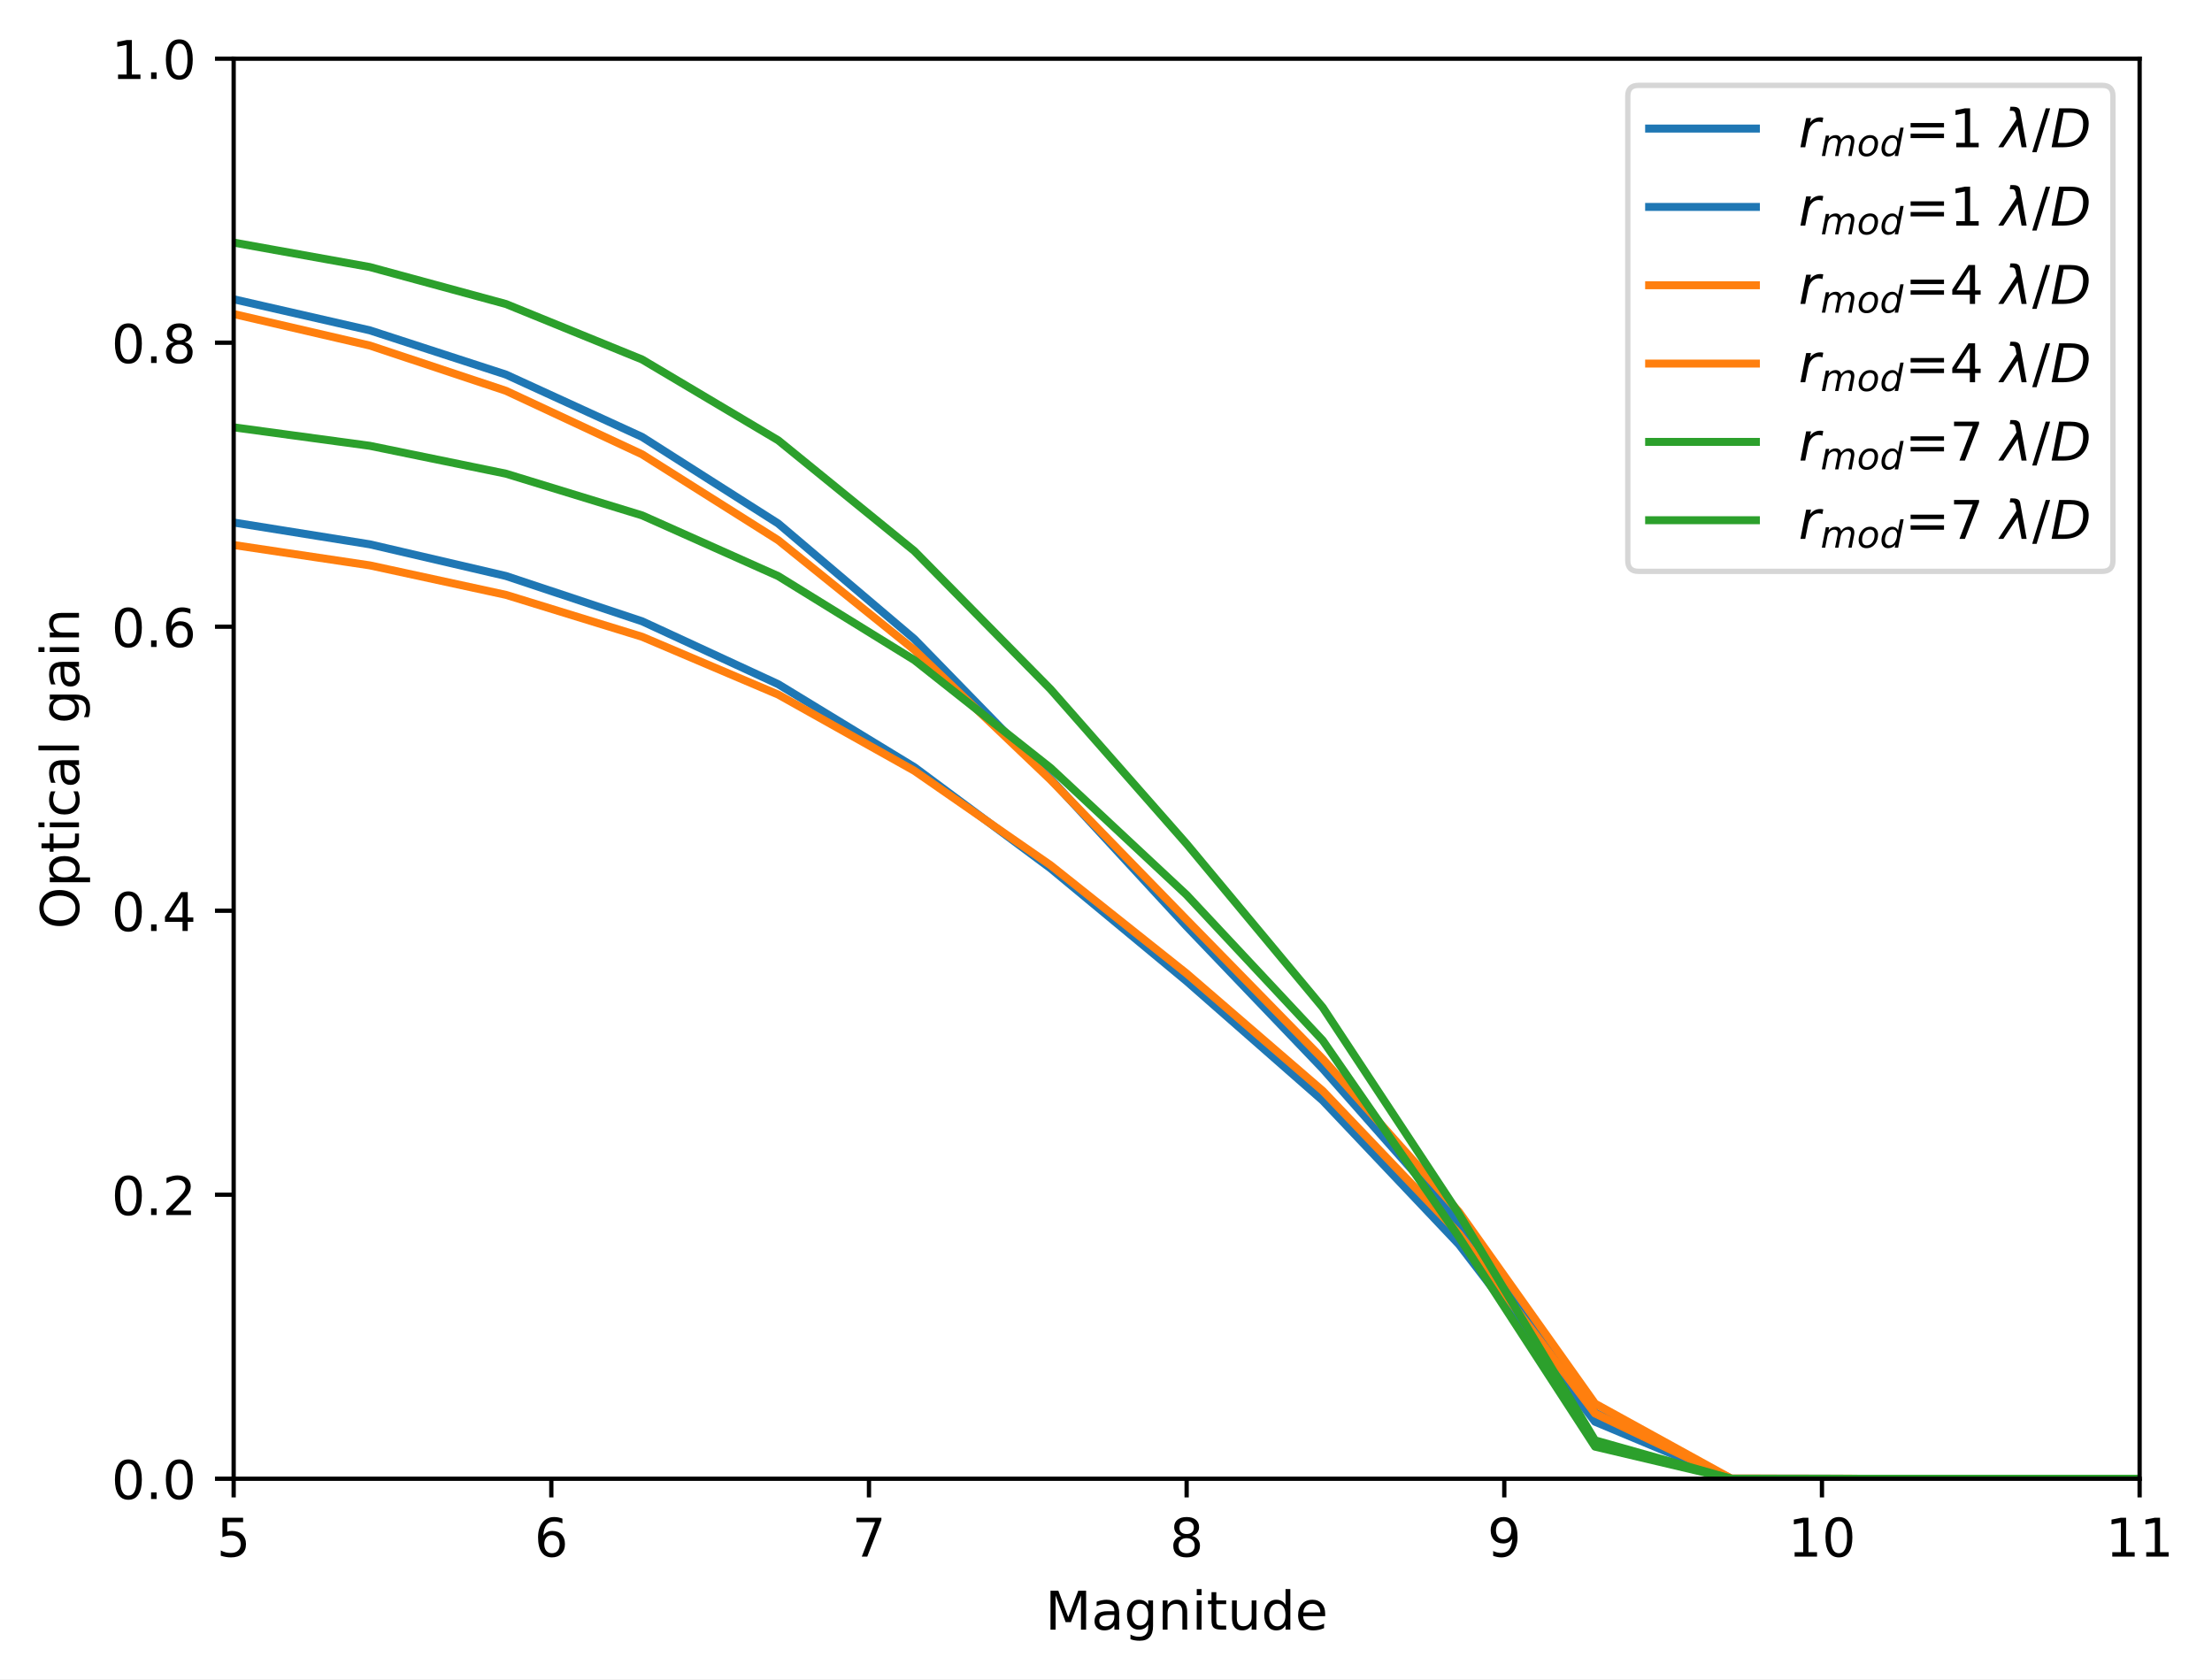
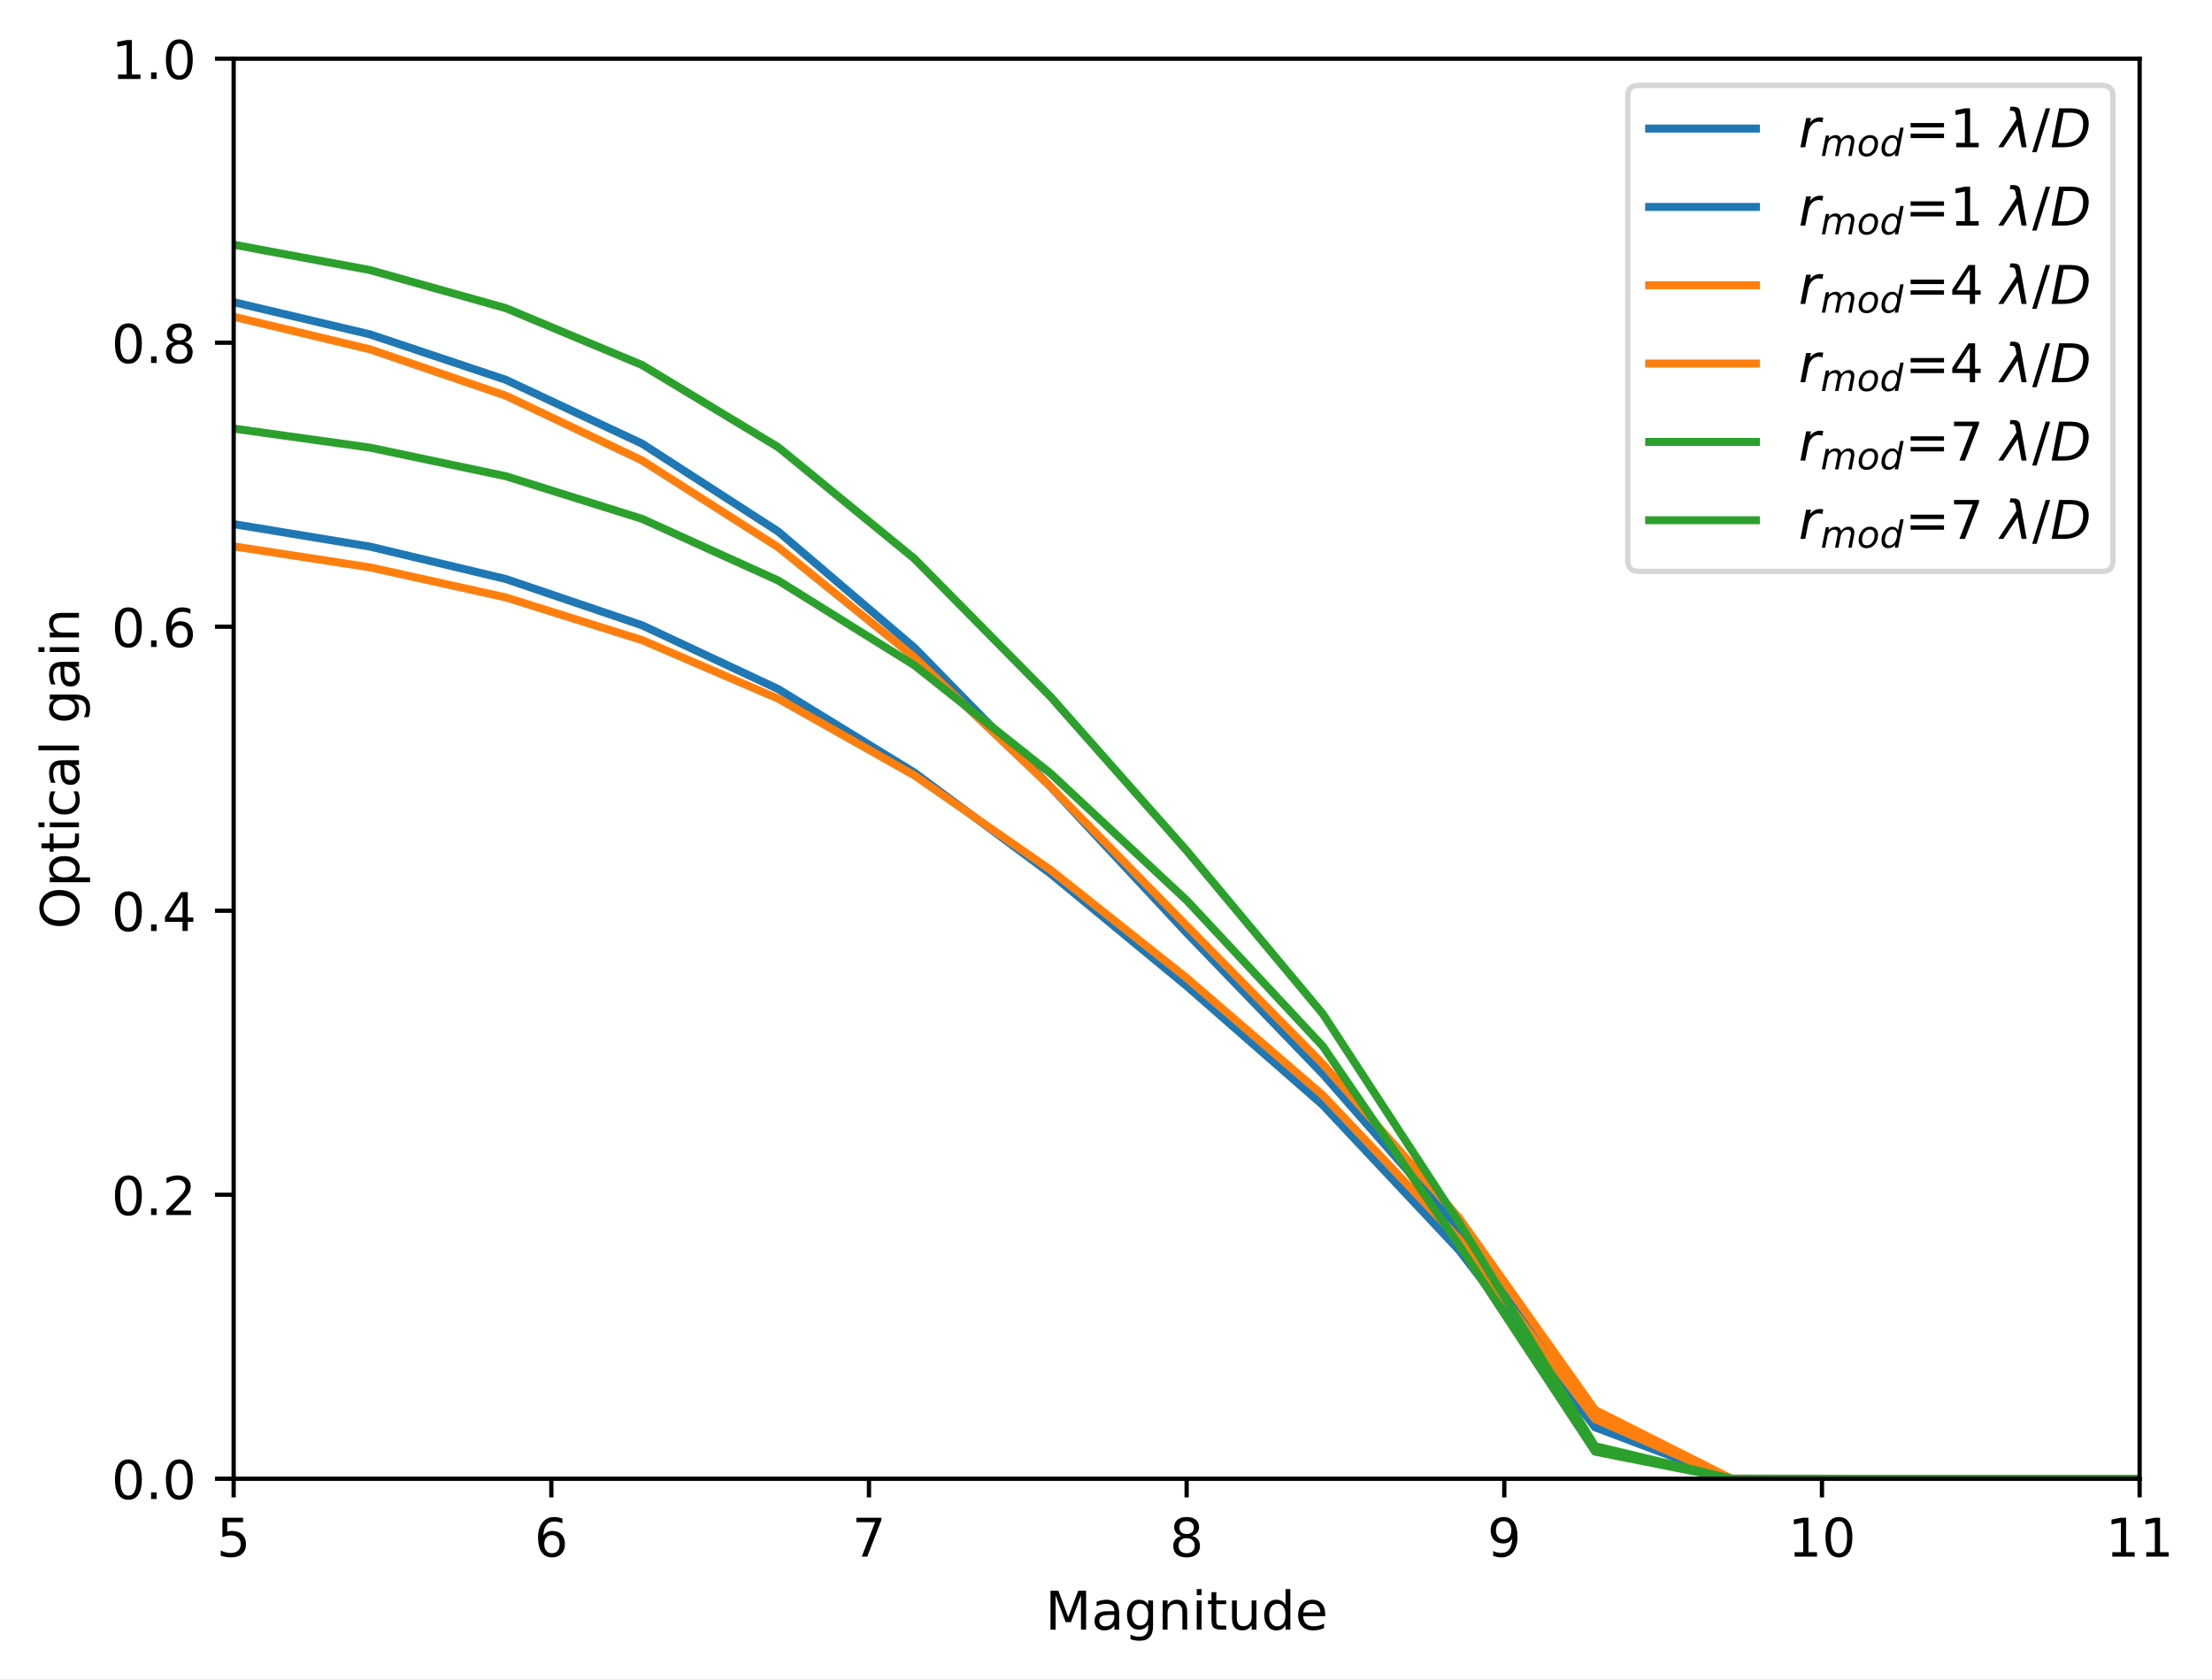
<svg xmlns="http://www.w3.org/2000/svg" xmlns:xlink="http://www.w3.org/1999/xlink" width="414.464pt" height="314.667pt" viewBox="0 0 414.464 314.667" version="1.1">
  <defs>
    <style type="text/css">*{stroke-linejoin: round; stroke-linecap: butt}</style>
  </defs>
  <g id="figure_1">
    <g id="patch_1">
      <path d="M 0 314.667  L 414.464 314.667  L 414.464 0  L 0 0  z " style="fill: #ffffff" />
    </g>
    <g id="axes_1">
      <g id="patch_2">
        <path d="M 43.781 277.111  L 400.901 277.111  L 400.901 10.999  L 43.781 10.999  z " style="fill: #ffffff" />
      </g>
      <g id="matplotlib.axis_1">
        <g id="xtick_1">
          <g id="line2d_1">
            <defs>
-               <path id="m822efabe74" d="M 0 0  L 0 3.5  " style="stroke: #000000; stroke-width: 0.8" />
+               <path id="m43df380050" d="M 0 0  L 0 3.5  " style="stroke: #000000; stroke-width: 0.8" />
            </defs>
            <g>
-               <use xlink:href="#m822efabe74" x="43.781" y="277.111" style="stroke: #000000; stroke-width: 0.8" />
+               <use xlink:href="#m43df380050" x="43.781" y="277.111" style="stroke: #000000; stroke-width: 0.8" />
            </g>
          </g>
          <g id="text_1">
            <g transform="translate(40.6 291.7097) scale(0.1 -0.1)">
              <defs>
                <path id="DejaVuSans-35" d="M 691 4666  L 3169 4666  L 3169 4134  L 1269 4134  L 1269 2991  Q 1406 3038 1543 3061  Q 1681 3084 1819 3084  Q 2600 3084 3056 2656  Q 3513 2228 3513 1497  Q 3513 744 3044 326  Q 2575 -91 1722 -91  Q 1428 -91 1123 -41  Q 819 9 494 109  L 494 744  Q 775 591 1075 516  Q 1375 441 1709 441  Q 2250 441 2565 725  Q 2881 1009 2881 1497  Q 2881 1984 2565 2268  Q 2250 2553 1709 2553  Q 1456 2553 1204 2497  Q 953 2441 691 2322  L 691 4666  z " transform="scale(0.015625)" />
              </defs>
              <use xlink:href="#DejaVuSans-35" />
            </g>
          </g>
        </g>
        <g id="xtick_2">
          <g id="line2d_2">
            <g>
-               <use xlink:href="#m822efabe74" x="103.301" y="277.111" style="stroke: #000000; stroke-width: 0.8" />
+               <use xlink:href="#m43df380050" x="103.301" y="277.111" style="stroke: #000000; stroke-width: 0.8" />
            </g>
          </g>
          <g id="text_2">
            <g transform="translate(100.12 291.7097) scale(0.1 -0.1)">
              <defs>
                <path id="DejaVuSans-36" d="M 2113 2584  Q 1688 2584 1439 2293  Q 1191 2003 1191 1497  Q 1191 994 1439 701  Q 1688 409 2113 409  Q 2538 409 2786 701  Q 3034 994 3034 1497  Q 3034 2003 2786 2293  Q 2538 2584 2113 2584  z M 3366 4563  L 3366 3988  Q 3128 4100 2886 4159  Q 2644 4219 2406 4219  Q 1781 4219 1451 3797  Q 1122 3375 1075 2522  Q 1259 2794 1537 2939  Q 1816 3084 2150 3084  Q 2853 3084 3261 2657  Q 3669 2231 3669 1497  Q 3669 778 3244 343  Q 2819 -91 2113 -91  Q 1303 -91 875 529  Q 447 1150 447 2328  Q 447 3434 972 4092  Q 1497 4750 2381 4750  Q 2619 4750 2861 4703  Q 3103 4656 3366 4563  z " transform="scale(0.015625)" />
              </defs>
              <use xlink:href="#DejaVuSans-36" />
            </g>
          </g>
        </g>
        <g id="xtick_3">
          <g id="line2d_3">
            <g>
-               <use xlink:href="#m822efabe74" x="162.821" y="277.111" style="stroke: #000000; stroke-width: 0.8" />
+               <use xlink:href="#m43df380050" x="162.821" y="277.111" style="stroke: #000000; stroke-width: 0.8" />
            </g>
          </g>
          <g id="text_3">
            <g transform="translate(159.64 291.7097) scale(0.1 -0.1)">
              <defs>
                <path id="DejaVuSans-37" d="M 525 4666  L 3525 4666  L 3525 4397  L 1831 0  L 1172 0  L 2766 4134  L 525 4134  L 525 4666  z " transform="scale(0.015625)" />
              </defs>
              <use xlink:href="#DejaVuSans-37" />
            </g>
          </g>
        </g>
        <g id="xtick_4">
          <g id="line2d_4">
            <g>
-               <use xlink:href="#m822efabe74" x="222.341" y="277.111" style="stroke: #000000; stroke-width: 0.8" />
+               <use xlink:href="#m43df380050" x="222.341" y="277.111" style="stroke: #000000; stroke-width: 0.8" />
            </g>
          </g>
          <g id="text_4">
            <g transform="translate(219.16 291.7097) scale(0.1 -0.1)">
              <defs>
                <path id="DejaVuSans-38" d="M 2034 2216  Q 1584 2216 1326 1975  Q 1069 1734 1069 1313  Q 1069 891 1326 650  Q 1584 409 2034 409  Q 2484 409 2743 651  Q 3003 894 3003 1313  Q 3003 1734 2745 1975  Q 2488 2216 2034 2216  z M 1403 2484  Q 997 2584 770 2862  Q 544 3141 544 3541  Q 544 4100 942 4425  Q 1341 4750 2034 4750  Q 2731 4750 3128 4425  Q 3525 4100 3525 3541  Q 3525 3141 3298 2862  Q 3072 2584 2669 2484  Q 3125 2378 3379 2068  Q 3634 1759 3634 1313  Q 3634 634 3220 271  Q 2806 -91 2034 -91  Q 1263 -91 848 271  Q 434 634 434 1313  Q 434 1759 690 2068  Q 947 2378 1403 2484  z M 1172 3481  Q 1172 3119 1398 2916  Q 1625 2713 2034 2713  Q 2441 2713 2670 2916  Q 2900 3119 2900 3481  Q 2900 3844 2670 4047  Q 2441 4250 2034 4250  Q 1625 4250 1398 4047  Q 1172 3844 1172 3481  z " transform="scale(0.015625)" />
              </defs>
              <use xlink:href="#DejaVuSans-38" />
            </g>
          </g>
        </g>
        <g id="xtick_5">
          <g id="line2d_5">
            <g>
-               <use xlink:href="#m822efabe74" x="281.861" y="277.111" style="stroke: #000000; stroke-width: 0.8" />
+               <use xlink:href="#m43df380050" x="281.861" y="277.111" style="stroke: #000000; stroke-width: 0.8" />
            </g>
          </g>
          <g id="text_5">
            <g transform="translate(278.68 291.7097) scale(0.1 -0.1)">
              <defs>
                <path id="DejaVuSans-39" d="M 703 97  L 703 672  Q 941 559 1184 500  Q 1428 441 1663 441  Q 2288 441 2617 861  Q 2947 1281 2994 2138  Q 2813 1869 2534 1725  Q 2256 1581 1919 1581  Q 1219 1581 811 2004  Q 403 2428 403 3163  Q 403 3881 828 4315  Q 1253 4750 1959 4750  Q 2769 4750 3195 4129  Q 3622 3509 3622 2328  Q 3622 1225 3098 567  Q 2575 -91 1691 -91  Q 1453 -91 1209 -44  Q 966 3 703 97  z M 1959 2075  Q 2384 2075 2632 2365  Q 2881 2656 2881 3163  Q 2881 3666 2632 3958  Q 2384 4250 1959 4250  Q 1534 4250 1286 3958  Q 1038 3666 1038 3163  Q 1038 2656 1286 2365  Q 1534 2075 1959 2075  z " transform="scale(0.015625)" />
              </defs>
              <use xlink:href="#DejaVuSans-39" />
            </g>
          </g>
        </g>
        <g id="xtick_6">
          <g id="line2d_6">
            <g>
-               <use xlink:href="#m822efabe74" x="341.381" y="277.111" style="stroke: #000000; stroke-width: 0.8" />
+               <use xlink:href="#m43df380050" x="341.381" y="277.111" style="stroke: #000000; stroke-width: 0.8" />
            </g>
          </g>
          <g id="text_6">
            <g transform="translate(335.0188 291.7097) scale(0.1 -0.1)">
              <defs>
                <path id="DejaVuSans-31" d="M 794 531  L 1825 531  L 1825 4091  L 703 3866  L 703 4441  L 1819 4666  L 2450 4666  L 2450 531  L 3481 531  L 3481 0  L 794 0  L 794 531  z " transform="scale(0.015625)" />
                <path id="DejaVuSans-30" d="M 2034 4250  Q 1547 4250 1301 3770  Q 1056 3291 1056 2328  Q 1056 1369 1301 889  Q 1547 409 2034 409  Q 2525 409 2770 889  Q 3016 1369 3016 2328  Q 3016 3291 2770 3770  Q 2525 4250 2034 4250  z M 2034 4750  Q 2819 4750 3233 4129  Q 3647 3509 3647 2328  Q 3647 1150 3233 529  Q 2819 -91 2034 -91  Q 1250 -91 836 529  Q 422 1150 422 2328  Q 422 3509 836 4129  Q 1250 4750 2034 4750  z " transform="scale(0.015625)" />
              </defs>
              <use xlink:href="#DejaVuSans-31" />
              <use xlink:href="#DejaVuSans-30" x="63.623" />
            </g>
          </g>
        </g>
        <g id="xtick_7">
          <g id="line2d_7">
            <g>
-               <use xlink:href="#m822efabe74" x="400.901" y="277.111" style="stroke: #000000; stroke-width: 0.8" />
+               <use xlink:href="#m43df380050" x="400.901" y="277.111" style="stroke: #000000; stroke-width: 0.8" />
            </g>
          </g>
          <g id="text_7">
            <g transform="translate(394.5387 291.7097) scale(0.1 -0.1)">
              <use xlink:href="#DejaVuSans-31" />
              <use xlink:href="#DejaVuSans-31" x="63.623" />
            </g>
          </g>
        </g>
        <g id="text_8">
          <g transform="translate(195.8514 305.3878) scale(0.1 -0.1)">
            <defs>
              <path id="DejaVuSans-4d" d="M 628 4666  L 1569 4666  L 2759 1491  L 3956 4666  L 4897 4666  L 4897 0  L 4281 0  L 4281 4097  L 3078 897  L 2444 897  L 1241 4097  L 1241 0  L 628 0  L 628 4666  z " transform="scale(0.015625)" />
              <path id="DejaVuSans-61" d="M 2194 1759  Q 1497 1759 1228 1600  Q 959 1441 959 1056  Q 959 750 1161 570  Q 1363 391 1709 391  Q 2188 391 2477 730  Q 2766 1069 2766 1631  L 2766 1759  L 2194 1759  z M 3341 1997  L 3341 0  L 2766 0  L 2766 531  Q 2569 213 2275 61  Q 1981 -91 1556 -91  Q 1019 -91 701 211  Q 384 513 384 1019  Q 384 1609 779 1909  Q 1175 2209 1959 2209  L 2766 2209  L 2766 2266  Q 2766 2663 2505 2880  Q 2244 3097 1772 3097  Q 1472 3097 1187 3025  Q 903 2953 641 2809  L 641 3341  Q 956 3463 1253 3523  Q 1550 3584 1831 3584  Q 2591 3584 2966 3190  Q 3341 2797 3341 1997  z " transform="scale(0.015625)" />
              <path id="DejaVuSans-67" d="M 2906 1791  Q 2906 2416 2648 2759  Q 2391 3103 1925 3103  Q 1463 3103 1205 2759  Q 947 2416 947 1791  Q 947 1169 1205 825  Q 1463 481 1925 481  Q 2391 481 2648 825  Q 2906 1169 2906 1791  z M 3481 434  Q 3481 -459 3084 -895  Q 2688 -1331 1869 -1331  Q 1566 -1331 1297 -1286  Q 1028 -1241 775 -1147  L 775 -588  Q 1028 -725 1275 -790  Q 1522 -856 1778 -856  Q 2344 -856 2625 -561  Q 2906 -266 2906 331  L 2906 616  Q 2728 306 2450 153  Q 2172 0 1784 0  Q 1141 0 747 490  Q 353 981 353 1791  Q 353 2603 747 3093  Q 1141 3584 1784 3584  Q 2172 3584 2450 3431  Q 2728 3278 2906 2969  L 2906 3500  L 3481 3500  L 3481 434  z " transform="scale(0.015625)" />
              <path id="DejaVuSans-6e" d="M 3513 2113  L 3513 0  L 2938 0  L 2938 2094  Q 2938 2591 2744 2837  Q 2550 3084 2163 3084  Q 1697 3084 1428 2787  Q 1159 2491 1159 1978  L 1159 0  L 581 0  L 581 3500  L 1159 3500  L 1159 2956  Q 1366 3272 1645 3428  Q 1925 3584 2291 3584  Q 2894 3584 3203 3211  Q 3513 2838 3513 2113  z " transform="scale(0.015625)" />
              <path id="DejaVuSans-69" d="M 603 3500  L 1178 3500  L 1178 0  L 603 0  L 603 3500  z M 603 4863  L 1178 4863  L 1178 4134  L 603 4134  L 603 4863  z " transform="scale(0.015625)" />
              <path id="DejaVuSans-74" d="M 1172 4494  L 1172 3500  L 2356 3500  L 2356 3053  L 1172 3053  L 1172 1153  Q 1172 725 1289 603  Q 1406 481 1766 481  L 2356 481  L 2356 0  L 1766 0  Q 1100 0 847 248  Q 594 497 594 1153  L 594 3053  L 172 3053  L 172 3500  L 594 3500  L 594 4494  L 1172 4494  z " transform="scale(0.015625)" />
              <path id="DejaVuSans-75" d="M 544 1381  L 544 3500  L 1119 3500  L 1119 1403  Q 1119 906 1312 657  Q 1506 409 1894 409  Q 2359 409 2629 706  Q 2900 1003 2900 1516  L 2900 3500  L 3475 3500  L 3475 0  L 2900 0  L 2900 538  Q 2691 219 2414 64  Q 2138 -91 1772 -91  Q 1169 -91 856 284  Q 544 659 544 1381  z M 1991 3584  L 1991 3584  z " transform="scale(0.015625)" />
              <path id="DejaVuSans-64" d="M 2906 2969  L 2906 4863  L 3481 4863  L 3481 0  L 2906 0  L 2906 525  Q 2725 213 2448 61  Q 2172 -91 1784 -91  Q 1150 -91 751 415  Q 353 922 353 1747  Q 353 2572 751 3078  Q 1150 3584 1784 3584  Q 2172 3584 2448 3432  Q 2725 3281 2906 2969  z M 947 1747  Q 947 1113 1208 752  Q 1469 391 1925 391  Q 2381 391 2643 752  Q 2906 1113 2906 1747  Q 2906 2381 2643 2742  Q 2381 3103 1925 3103  Q 1469 3103 1208 2742  Q 947 2381 947 1747  z " transform="scale(0.015625)" />
              <path id="DejaVuSans-65" d="M 3597 1894  L 3597 1613  L 953 1613  Q 991 1019 1311 708  Q 1631 397 2203 397  Q 2534 397 2845 478  Q 3156 559 3463 722  L 3463 178  Q 3153 47 2828 -22  Q 2503 -91 2169 -91  Q 1331 -91 842 396  Q 353 884 353 1716  Q 353 2575 817 3079  Q 1281 3584 2069 3584  Q 2775 3584 3186 3129  Q 3597 2675 3597 1894  z M 3022 2063  Q 3016 2534 2758 2815  Q 2500 3097 2075 3097  Q 1594 3097 1305 2825  Q 1016 2553 972 2059  L 3022 2063  z " transform="scale(0.015625)" />
            </defs>
            <use xlink:href="#DejaVuSans-4d" />
            <use xlink:href="#DejaVuSans-61" x="86.279" />
            <use xlink:href="#DejaVuSans-67" x="147.559" />
            <use xlink:href="#DejaVuSans-6e" x="211.035" />
            <use xlink:href="#DejaVuSans-69" x="274.414" />
            <use xlink:href="#DejaVuSans-74" x="302.197" />
            <use xlink:href="#DejaVuSans-75" x="341.406" />
            <use xlink:href="#DejaVuSans-64" x="404.785" />
            <use xlink:href="#DejaVuSans-65" x="468.262" />
          </g>
        </g>
      </g>
      <g id="matplotlib.axis_2">
        <g id="ytick_1">
          <g id="line2d_8">
            <defs>
-               <path id="m0d787f6bb4" d="M 0 0  L -3.5 0  " style="stroke: #000000; stroke-width: 0.8" />
+               <path id="m6678ad371c" d="M 0 0  L -3.5 0  " style="stroke: #000000; stroke-width: 0.8" />
            </defs>
            <g>
-               <use xlink:href="#m0d787f6bb4" x="43.781" y="277.111" style="stroke: #000000; stroke-width: 0.8" />
+               <use xlink:href="#m6678ad371c" x="43.781" y="277.111" style="stroke: #000000; stroke-width: 0.8" />
            </g>
          </g>
          <g id="text_9">
            <g transform="translate(20.87813 280.9104) scale(0.1 -0.1)">
              <defs>
                <path id="DejaVuSans-2e" d="M 684 794  L 1344 794  L 1344 0  L 684 0  L 684 794  z " transform="scale(0.015625)" />
              </defs>
              <use xlink:href="#DejaVuSans-30" />
              <use xlink:href="#DejaVuSans-2e" x="63.623" />
              <use xlink:href="#DejaVuSans-30" x="95.41" />
            </g>
          </g>
        </g>
        <g id="ytick_2">
          <g id="line2d_9">
            <g>
-               <use xlink:href="#m0d787f6bb4" x="43.781" y="223.889" style="stroke: #000000; stroke-width: 0.8" />
+               <use xlink:href="#m6678ad371c" x="43.781" y="223.889" style="stroke: #000000; stroke-width: 0.8" />
            </g>
          </g>
          <g id="text_10">
            <g transform="translate(20.87813 227.688) scale(0.1 -0.1)">
              <defs>
                <path id="DejaVuSans-32" d="M 1228 531  L 3431 531  L 3431 0  L 469 0  L 469 531  Q 828 903 1448 1529  Q 2069 2156 2228 2338  Q 2531 2678 2651 2914  Q 2772 3150 2772 3378  Q 2772 3750 2511 3984  Q 2250 4219 1831 4219  Q 1534 4219 1204 4116  Q 875 4013 500 3803  L 500 4441  Q 881 4594 1212 4672  Q 1544 4750 1819 4750  Q 2544 4750 2975 4387  Q 3406 4025 3406 3419  Q 3406 3131 3298 2873  Q 3191 2616 2906 2266  Q 2828 2175 2409 1742  Q 1991 1309 1228 531  z " transform="scale(0.015625)" />
              </defs>
              <use xlink:href="#DejaVuSans-30" />
              <use xlink:href="#DejaVuSans-2e" x="63.623" />
              <use xlink:href="#DejaVuSans-32" x="95.41" />
            </g>
          </g>
        </g>
        <g id="ytick_3">
          <g id="line2d_10">
            <g>
-               <use xlink:href="#m0d787f6bb4" x="43.781" y="170.666" style="stroke: #000000; stroke-width: 0.8" />
+               <use xlink:href="#m6678ad371c" x="43.781" y="170.666" style="stroke: #000000; stroke-width: 0.8" />
            </g>
          </g>
          <g id="text_11">
            <g transform="translate(20.87813 174.4656) scale(0.1 -0.1)">
              <defs>
                <path id="DejaVuSans-34" d="M 2419 4116  L 825 1625  L 2419 1625  L 2419 4116  z M 2253 4666  L 3047 4666  L 3047 1625  L 3713 1625  L 3713 1100  L 3047 1100  L 3047 0  L 2419 0  L 2419 1100  L 313 1100  L 313 1709  L 2253 4666  z " transform="scale(0.015625)" />
              </defs>
              <use xlink:href="#DejaVuSans-30" />
              <use xlink:href="#DejaVuSans-2e" x="63.623" />
              <use xlink:href="#DejaVuSans-34" x="95.41" />
            </g>
          </g>
        </g>
        <g id="ytick_4">
          <g id="line2d_11">
            <g>
-               <use xlink:href="#m0d787f6bb4" x="43.781" y="117.444" style="stroke: #000000; stroke-width: 0.8" />
+               <use xlink:href="#m6678ad371c" x="43.781" y="117.444" style="stroke: #000000; stroke-width: 0.8" />
            </g>
          </g>
          <g id="text_12">
            <g transform="translate(20.87813 121.2432) scale(0.1 -0.1)">
              <use xlink:href="#DejaVuSans-30" />
              <use xlink:href="#DejaVuSans-2e" x="63.623" />
              <use xlink:href="#DejaVuSans-36" x="95.41" />
            </g>
          </g>
        </g>
        <g id="ytick_5">
          <g id="line2d_12">
            <g>
-               <use xlink:href="#m0d787f6bb4" x="43.781" y="64.222" style="stroke: #000000; stroke-width: 0.8" />
+               <use xlink:href="#m6678ad371c" x="43.781" y="64.222" style="stroke: #000000; stroke-width: 0.8" />
            </g>
          </g>
          <g id="text_13">
            <g transform="translate(20.87813 68.02084) scale(0.1 -0.1)">
              <use xlink:href="#DejaVuSans-30" />
              <use xlink:href="#DejaVuSans-2e" x="63.623" />
              <use xlink:href="#DejaVuSans-38" x="95.41" />
            </g>
          </g>
        </g>
        <g id="ytick_6">
          <g id="line2d_13">
            <g>
-               <use xlink:href="#m0d787f6bb4" x="43.781" y="10.999" style="stroke: #000000; stroke-width: 0.8" />
+               <use xlink:href="#m6678ad371c" x="43.781" y="10.999" style="stroke: #000000; stroke-width: 0.8" />
            </g>
          </g>
          <g id="text_14">
            <g transform="translate(20.87813 14.79844) scale(0.1 -0.1)">
              <use xlink:href="#DejaVuSans-31" />
              <use xlink:href="#DejaVuSans-2e" x="63.623" />
              <use xlink:href="#DejaVuSans-30" x="95.41" />
            </g>
          </g>
        </g>
        <g id="text_15">
          <g transform="translate(14.79844 174.1021) rotate(-90) scale(0.1 -0.1)">
            <defs>
              <path id="DejaVuSans-4f" d="M 2522 4238  Q 1834 4238 1429 3725  Q 1025 3213 1025 2328  Q 1025 1447 1429 934  Q 1834 422 2522 422  Q 3209 422 3611 934  Q 4013 1447 4013 2328  Q 4013 3213 3611 3725  Q 3209 4238 2522 4238  z M 2522 4750  Q 3503 4750 4090 4092  Q 4678 3434 4678 2328  Q 4678 1225 4090 567  Q 3503 -91 2522 -91  Q 1538 -91 948 565  Q 359 1222 359 2328  Q 359 3434 948 4092  Q 1538 4750 2522 4750  z " transform="scale(0.015625)" />
              <path id="DejaVuSans-70" d="M 1159 525  L 1159 -1331  L 581 -1331  L 581 3500  L 1159 3500  L 1159 2969  Q 1341 3281 1617 3432  Q 1894 3584 2278 3584  Q 2916 3584 3314 3078  Q 3713 2572 3713 1747  Q 3713 922 3314 415  Q 2916 -91 2278 -91  Q 1894 -91 1617 61  Q 1341 213 1159 525  z M 3116 1747  Q 3116 2381 2855 2742  Q 2594 3103 2138 3103  Q 1681 3103 1420 2742  Q 1159 2381 1159 1747  Q 1159 1113 1420 752  Q 1681 391 2138 391  Q 2594 391 2855 752  Q 3116 1113 3116 1747  z " transform="scale(0.015625)" />
              <path id="DejaVuSans-63" d="M 3122 3366  L 3122 2828  Q 2878 2963 2633 3030  Q 2388 3097 2138 3097  Q 1578 3097 1268 2742  Q 959 2388 959 1747  Q 959 1106 1268 751  Q 1578 397 2138 397  Q 2388 397 2633 464  Q 2878 531 3122 666  L 3122 134  Q 2881 22 2623 -34  Q 2366 -91 2075 -91  Q 1284 -91 818 406  Q 353 903 353 1747  Q 353 2603 823 3093  Q 1294 3584 2113 3584  Q 2378 3584 2631 3529  Q 2884 3475 3122 3366  z " transform="scale(0.015625)" />
              <path id="DejaVuSans-6c" d="M 603 4863  L 1178 4863  L 1178 0  L 603 0  L 603 4863  z " transform="scale(0.015625)" />
              <path id="DejaVuSans-20" transform="scale(0.015625)" />
            </defs>
            <use xlink:href="#DejaVuSans-4f" />
            <use xlink:href="#DejaVuSans-70" x="78.711" />
            <use xlink:href="#DejaVuSans-74" x="142.188" />
            <use xlink:href="#DejaVuSans-69" x="181.396" />
            <use xlink:href="#DejaVuSans-63" x="209.18" />
            <use xlink:href="#DejaVuSans-61" x="264.16" />
            <use xlink:href="#DejaVuSans-6c" x="325.439" />
            <use xlink:href="#DejaVuSans-20" x="353.223" />
            <use xlink:href="#DejaVuSans-67" x="385.01" />
            <use xlink:href="#DejaVuSans-61" x="448.486" />
            <use xlink:href="#DejaVuSans-69" x="509.766" />
            <use xlink:href="#DejaVuSans-6e" x="537.549" />
          </g>
        </g>
      </g>
      <g id="line2d_14">
-         <path d="M 43.781 56.08  L 69.29 61.903  L 94.798 70.193  L 120.307 81.879  L 145.816 98.109  L 171.324 119.756  L 196.833 145.941  L 222.341 173.606  L 247.85 200.278  L 273.358 229.174  L 298.867 264.737  L 324.376 277.098  L 349.884 277.111  L 375.393 277.111  L 400.901 277.111  " clip-path="url(#pd282d1461a)" style="fill: none; stroke: #1f77b4; stroke-width: 1.5; stroke-linecap: square" />
+         <path d="M 43.781 56.626  L 69.29 62.648  L 94.798 71.182  L 120.307 83.137  L 145.816 99.612  L 171.324 121.37  L 196.833 147.43  L 222.341 174.815  L 247.85 201.255  L 273.358 230.312  L 298.867 265.89  L 324.376 277.105  L 349.884 277.111  L 375.393 277.111  L 400.901 277.111  " clip-path="url(#pb44fd6bb9a)" style="fill: none; stroke: #1f77b4; stroke-width: 1.5; stroke-linecap: square" />
      </g>
      <g id="line2d_15">
-         <path d="M 43.781 97.918  L 69.29 102.004  L 94.798 107.938  L 120.307 116.426  L 145.816 128.217  L 171.324 143.764  L 196.833 162.714  L 222.341 183.871  L 247.85 206.243  L 273.358 233.189  L 298.867 266.433  L 324.376 277.103  L 349.884 277.111  L 375.393 277.111  L 400.901 277.111  " clip-path="url(#pd282d1461a)" style="fill: none; stroke: #1f77b4; stroke-width: 1.5; stroke-linecap: square" />
+         <path d="M 43.781 98.22  L 69.29 102.427  L 94.798 108.515  L 120.307 117.177  L 145.816 129.131  L 171.324 144.771  L 196.833 163.707  L 222.341 184.769  L 247.85 207.073  L 273.358 234.251  L 298.867 267.469  L 324.376 277.108  L 349.884 277.111  L 375.393 277.111  L 400.901 277.111  " clip-path="url(#pb44fd6bb9a)" style="fill: none; stroke: #1f77b4; stroke-width: 1.5; stroke-linecap: square" />
      </g>
      <g id="line2d_16">
-         <path d="M 43.781 58.847  L 69.29 64.754  L 94.798 73.235  L 120.307 85.14  L 145.816 101.232  L 171.324 121.79  L 196.833 146.124  L 222.341 172.36  L 247.85 198.451  L 273.358 227.094  L 298.867 263.036  L 324.376 277.08  L 349.884 277.111  L 375.393 277.111  L 400.901 277.111  " clip-path="url(#pd282d1461a)" style="fill: none; stroke: #ff7f0e; stroke-width: 1.5; stroke-linecap: square" />
+         <path d="M 43.781 59.36  L 69.29 65.457  L 94.798 74.162  L 120.307 86.294  L 145.816 102.563  L 171.324 123.184  L 196.833 147.436  L 222.341 173.481  L 247.85 199.394  L 273.358 228.199  L 298.867 264.219  L 324.376 277.096  L 349.884 277.111  L 375.393 277.111  L 400.901 277.111  " clip-path="url(#pb44fd6bb9a)" style="fill: none; stroke: #ff7f0e; stroke-width: 1.5; stroke-linecap: square" />
      </g>
      <g id="line2d_17">
-         <path d="M 43.781 102.135  L 69.29 105.95  L 94.798 111.475  L 120.307 119.329  L 145.816 130.164  L 171.324 144.447  L 196.833 162.133  L 222.341 182.432  L 247.85 204.435  L 273.358 231.159  L 298.867 264.876  L 324.376 277.091  L 349.884 277.111  L 375.393 277.111  L 400.901 277.111  " clip-path="url(#pd282d1461a)" style="fill: none; stroke: #ff7f0e; stroke-width: 1.5; stroke-linecap: square" />
+         <path d="M 43.781 102.394  L 69.29 106.312  L 94.798 111.965  L 120.307 119.963  L 145.816 130.935  L 171.324 145.311  L 196.833 163.019  L 222.341 183.27  L 247.85 205.234  L 273.358 232.19  L 298.867 265.947  L 324.376 277.102  L 349.884 277.111  L 375.393 277.111  L 400.901 277.111  " clip-path="url(#pb44fd6bb9a)" style="fill: none; stroke: #ff7f0e; stroke-width: 1.5; stroke-linecap: square" />
      </g>
      <g id="line2d_18">
-         <path d="M 43.781 45.459  L 69.29 50.042  L 94.798 56.971  L 120.307 67.366  L 145.816 82.515  L 171.324 103.261  L 196.833 129.143  L 222.341 158.149  L 247.85 188.8  L 273.358 227.473  L 298.867 269.916  L 324.376 277.111  L 349.884 277.111  L 375.393 277.111  L 400.901 277.111  " clip-path="url(#pd282d1461a)" style="fill: none; stroke: #2ca02c; stroke-width: 1.5; stroke-linecap: square" />
+         <path d="M 43.781 45.852  L 69.29 50.603  L 94.798 57.752  L 120.307 68.409  L 145.816 83.803  L 171.324 104.691  L 196.833 130.552  L 222.341 159.405  L 247.85 189.991  L 273.358 229.085  L 298.867 270.998  L 324.376 277.111  L 349.884 277.111  L 375.393 277.111  L 400.901 277.111  " clip-path="url(#pb44fd6bb9a)" style="fill: none; stroke: #2ca02c; stroke-width: 1.5; stroke-linecap: square" />
      </g>
      <g id="line2d_19">
-         <path d="M 43.781 80.081  L 69.29 83.542  L 94.798 88.767  L 120.307 96.582  L 145.816 107.963  L 171.324 123.702  L 196.833 143.896  L 222.341 167.709  L 247.85 194.985  L 273.358 231.807  L 298.867 271.096  L 324.376 277.111  L 349.884 277.111  L 375.393 277.111  L 400.901 277.111  " clip-path="url(#pd282d1461a)" style="fill: none; stroke: #2ca02c; stroke-width: 1.5; stroke-linecap: square" />
+         <path d="M 43.781 80.315  L 69.29 83.88  L 94.798 89.245  L 120.307 97.232  L 145.816 108.792  L 171.324 124.671  L 196.833 144.921  L 222.341 168.711  L 247.85 196.053  L 273.358 233.322  L 298.867 272.039  L 324.376 277.111  L 349.884 277.111  L 375.393 277.111  L 400.901 277.111  " clip-path="url(#pb44fd6bb9a)" style="fill: none; stroke: #2ca02c; stroke-width: 1.5; stroke-linecap: square" />
      </g>
      <g id="patch_3">
        <path d="M 43.781 277.111  L 43.781 10.999  " style="fill: none; stroke: #000000; stroke-width: 0.8; stroke-linejoin: miter; stroke-linecap: square" />
      </g>
      <g id="patch_4">
        <path d="M 400.901 277.111  L 400.901 10.999  " style="fill: none; stroke: #000000; stroke-width: 0.8; stroke-linejoin: miter; stroke-linecap: square" />
      </g>
      <g id="patch_5">
        <path d="M 43.781 277.111  L 400.901 277.111  " style="fill: none; stroke: #000000; stroke-width: 0.8; stroke-linejoin: miter; stroke-linecap: square" />
      </g>
      <g id="patch_6">
        <path d="M 43.781 10.999  L 400.901 10.999  " style="fill: none; stroke: #000000; stroke-width: 0.8; stroke-linejoin: miter; stroke-linecap: square" />
      </g>
      <g id="legend_1">
        <g id="patch_7">
          <path d="M 307.001 107.068  L 393.901 107.068  Q 395.901 107.068 395.901 105.068  L 395.901 17.999  Q 395.901 15.999 393.901 15.999  L 307.001 15.999  Q 305.001 15.999 305.001 17.999  L 305.001 105.068  Q 305.001 107.068 307.001 107.068  z " style="fill: #ffffff; opacity: 0.8; stroke: #cccccc; stroke-linejoin: miter" />
        </g>
        <g id="line2d_20">
          <path d="M 309.001 24.098  L 319.001 24.098  L 329.001 24.098  " style="fill: none; stroke: #1f77b4; stroke-width: 1.5; stroke-linecap: square" />
        </g>
        <g id="text_16">
          <g transform="translate(337.0013 27.59766) scale(0.1 -0.1)">
            <defs>
              <path id="DejaVuSans-Oblique-72" d="M 2853 2969  Q 2766 3016 2653 3041  Q 2541 3066 2413 3066  Q 1953 3066 1609 2717  Q 1266 2369 1153 1784  L 800 0  L 225 0  L 909 3500  L 1484 3500  L 1375 2956  Q 1603 3259 1920 3421  Q 2238 3584 2597 3584  Q 2691 3584 2781 3573  Q 2872 3563 2963 3538  L 2853 2969  z " transform="scale(0.015625)" />
              <path id="DejaVuSans-Oblique-6d" d="M 5747 2113  L 5338 0  L 4763 0  L 5166 2094  Q 5191 2228 5203 2325  Q 5216 2422 5216 2491  Q 5216 2772 5059 2928  Q 4903 3084 4622 3084  Q 4203 3084 3875 2770  Q 3547 2456 3450 1953  L 3066 0  L 2491 0  L 2900 2094  Q 2925 2209 2937 2307  Q 2950 2406 2950 2484  Q 2950 2769 2794 2926  Q 2638 3084 2363 3084  Q 1938 3084 1609 2770  Q 1281 2456 1184 1953  L 800 0  L 225 0  L 909 3500  L 1484 3500  L 1375 2956  Q 1609 3263 1923 3423  Q 2238 3584 2597 3584  Q 2978 3584 3223 3384  Q 3469 3184 3519 2828  Q 3781 3197 4126 3390  Q 4472 3584 4856 3584  Q 5306 3584 5551 3325  Q 5797 3066 5797 2591  Q 5797 2488 5784 2364  Q 5772 2241 5747 2113  z " transform="scale(0.015625)" />
              <path id="DejaVuSans-Oblique-6f" d="M 1625 -91  Q 1009 -91 651 289  Q 294 669 294 1325  Q 294 1706 417 2101  Q 541 2497 738 2766  Q 1047 3184 1428 3384  Q 1809 3584 2291 3584  Q 2888 3584 3255 3212  Q 3622 2841 3622 2241  Q 3622 1825 3500 1412  Q 3378 1000 3181 728  Q 2875 309 2494 109  Q 2113 -91 1625 -91  z M 891 1344  Q 891 869 1089 633  Q 1288 397 1691 397  Q 2269 397 2648 901  Q 3028 1406 3028 2181  Q 3028 2634 2825 2865  Q 2622 3097 2228 3097  Q 1903 3097 1650 2945  Q 1397 2794 1197 2484  Q 1050 2253 970 1956  Q 891 1659 891 1344  z " transform="scale(0.015625)" />
              <path id="DejaVuSans-Oblique-64" d="M 2675 525  Q 2444 222 2128 65  Q 1813 -91 1428 -91  Q 903 -91 598 267  Q 294 625 294 1247  Q 294 1766 478 2236  Q 663 2706 1013 3078  Q 1244 3325 1534 3454  Q 1825 3584 2144 3584  Q 2481 3584 2739 3421  Q 2997 3259 3138 2956  L 3513 4863  L 4091 4863  L 3144 0  L 2566 0  L 2675 525  z M 891 1350  Q 891 897 1095 644  Q 1300 391 1663 391  Q 1931 391 2161 520  Q 2391 650 2566 903  Q 2750 1166 2856 1509  Q 2963 1853 2963 2188  Q 2963 2622 2758 2865  Q 2553 3109 2194 3109  Q 1922 3109 1687 2981  Q 1453 2853 1288 2613  Q 1106 2353 998 2009  Q 891 1666 891 1350  z " transform="scale(0.015625)" />
              <path id="DejaVuSans-3d" d="M 678 2906  L 4684 2906  L 4684 2381  L 678 2381  L 678 2906  z M 678 1631  L 4684 1631  L 4684 1100  L 678 1100  L 678 1631  z " transform="scale(0.015625)" />
              <path id="DejaVuSans-Oblique-3bb" d="M 2350 4316  L 3125 0  L 2516 0  L 2038 2588  L 328 0  L -281 0  L 1903 3356  L 1794 3975  Q 1725 4369 1391 4369  L 1091 4369  L 1184 4863  L 1550 4856  Q 2253 4847 2350 4316  z " transform="scale(0.015625)" />
              <path id="DejaVuSans-2f" d="M 1625 4666  L 2156 4666  L 531 -594  L 0 -594  L 1625 4666  z " transform="scale(0.015625)" />
              <path id="DejaVuSans-Oblique-44" d="M 1081 4666  L 2438 4666  Q 3519 4666 4070 4208  Q 4622 3750 4622 2847  Q 4622 2250 4412 1698  Q 4203 1147 3834 769  Q 3463 381 2891 190  Q 2319 0 1538 0  L 172 0  L 1081 4666  z M 1613 4147  L 909 519  L 1734 519  Q 2794 519 3375 1128  Q 3956 1738 3956 2847  Q 3956 3519 3581 3833  Q 3206 4147 2406 4147  L 1613 4147  z " transform="scale(0.015625)" />
            </defs>
            <use xlink:href="#DejaVuSans-Oblique-72" transform="translate(0 0.015625)" />
            <use xlink:href="#DejaVuSans-Oblique-6d" transform="translate(41.11328 -16.39062) scale(0.7)" />
            <use xlink:href="#DejaVuSans-Oblique-6f" transform="translate(109.3018 -16.39062) scale(0.7)" />
            <use xlink:href="#DejaVuSans-Oblique-64" transform="translate(152.1289 -16.39062) scale(0.7)" />
            <use xlink:href="#DejaVuSans-3d" transform="translate(199.2969 0.015625)" />
            <use xlink:href="#DejaVuSans-31" transform="translate(283.0859 0.015625)" />
            <use xlink:href="#DejaVuSans-20" transform="translate(346.709 0.015625)" />
            <use xlink:href="#DejaVuSans-Oblique-3bb" transform="translate(378.4961 0.015625)" />
            <use xlink:href="#DejaVuSans-2f" transform="translate(437.6758 0.015625)" />
            <use xlink:href="#DejaVuSans-Oblique-44" transform="translate(471.3672 0.015625)" />
          </g>
        </g>
        <g id="line2d_21">
          <path d="M 309.001 38.776  L 319.001 38.776  L 329.001 38.776  " style="fill: none; stroke: #1f77b4; stroke-width: 1.5; stroke-linecap: square" />
        </g>
        <g id="text_17">
          <g transform="translate(337.0013 42.27578) scale(0.1 -0.1)">
            <use xlink:href="#DejaVuSans-Oblique-72" transform="translate(0 0.015625)" />
            <use xlink:href="#DejaVuSans-Oblique-6d" transform="translate(41.11328 -16.39062) scale(0.7)" />
            <use xlink:href="#DejaVuSans-Oblique-6f" transform="translate(109.3018 -16.39062) scale(0.7)" />
            <use xlink:href="#DejaVuSans-Oblique-64" transform="translate(152.1289 -16.39062) scale(0.7)" />
            <use xlink:href="#DejaVuSans-3d" transform="translate(199.2969 0.015625)" />
            <use xlink:href="#DejaVuSans-31" transform="translate(283.0859 0.015625)" />
            <use xlink:href="#DejaVuSans-20" transform="translate(346.709 0.015625)" />
            <use xlink:href="#DejaVuSans-Oblique-3bb" transform="translate(378.4961 0.015625)" />
            <use xlink:href="#DejaVuSans-2f" transform="translate(437.6758 0.015625)" />
            <use xlink:href="#DejaVuSans-Oblique-44" transform="translate(471.3672 0.015625)" />
          </g>
        </g>
        <g id="line2d_22">
          <path d="M 309.001 53.454  L 319.001 53.454  L 329.001 53.454  " style="fill: none; stroke: #ff7f0e; stroke-width: 1.5; stroke-linecap: square" />
        </g>
        <g id="text_18">
          <g transform="translate(337.0013 56.95391) scale(0.1 -0.1)">
            <use xlink:href="#DejaVuSans-Oblique-72" transform="translate(0 0.015625)" />
            <use xlink:href="#DejaVuSans-Oblique-6d" transform="translate(41.11328 -16.39062) scale(0.7)" />
            <use xlink:href="#DejaVuSans-Oblique-6f" transform="translate(109.3018 -16.39062) scale(0.7)" />
            <use xlink:href="#DejaVuSans-Oblique-64" transform="translate(152.1289 -16.39062) scale(0.7)" />
            <use xlink:href="#DejaVuSans-3d" transform="translate(199.2969 0.015625)" />
            <use xlink:href="#DejaVuSans-34" transform="translate(283.0859 0.015625)" />
            <use xlink:href="#DejaVuSans-20" transform="translate(346.709 0.015625)" />
            <use xlink:href="#DejaVuSans-Oblique-3bb" transform="translate(378.4961 0.015625)" />
            <use xlink:href="#DejaVuSans-2f" transform="translate(437.6758 0.015625)" />
            <use xlink:href="#DejaVuSans-Oblique-44" transform="translate(471.3672 0.015625)" />
          </g>
        </g>
        <g id="line2d_23">
          <path d="M 309.001 68.132  L 319.001 68.132  L 329.001 68.132  " style="fill: none; stroke: #ff7f0e; stroke-width: 1.5; stroke-linecap: square" />
        </g>
        <g id="text_19">
          <g transform="translate(337.0013 71.63203) scale(0.1 -0.1)">
            <use xlink:href="#DejaVuSans-Oblique-72" transform="translate(0 0.015625)" />
            <use xlink:href="#DejaVuSans-Oblique-6d" transform="translate(41.11328 -16.39062) scale(0.7)" />
            <use xlink:href="#DejaVuSans-Oblique-6f" transform="translate(109.3018 -16.39062) scale(0.7)" />
            <use xlink:href="#DejaVuSans-Oblique-64" transform="translate(152.1289 -16.39062) scale(0.7)" />
            <use xlink:href="#DejaVuSans-3d" transform="translate(199.2969 0.015625)" />
            <use xlink:href="#DejaVuSans-34" transform="translate(283.0859 0.015625)" />
            <use xlink:href="#DejaVuSans-20" transform="translate(346.709 0.015625)" />
            <use xlink:href="#DejaVuSans-Oblique-3bb" transform="translate(378.4961 0.015625)" />
            <use xlink:href="#DejaVuSans-2f" transform="translate(437.6758 0.015625)" />
            <use xlink:href="#DejaVuSans-Oblique-44" transform="translate(471.3672 0.015625)" />
          </g>
        </g>
        <g id="line2d_24">
          <path d="M 309.001 82.81  L 319.001 82.81  L 329.001 82.81  " style="fill: none; stroke: #2ca02c; stroke-width: 1.5; stroke-linecap: square" />
        </g>
        <g id="text_20">
          <g transform="translate(337.0013 86.31016) scale(0.1 -0.1)">
            <use xlink:href="#DejaVuSans-Oblique-72" transform="translate(0 0.015625)" />
            <use xlink:href="#DejaVuSans-Oblique-6d" transform="translate(41.11328 -16.39062) scale(0.7)" />
            <use xlink:href="#DejaVuSans-Oblique-6f" transform="translate(109.3018 -16.39062) scale(0.7)" />
            <use xlink:href="#DejaVuSans-Oblique-64" transform="translate(152.1289 -16.39062) scale(0.7)" />
            <use xlink:href="#DejaVuSans-3d" transform="translate(199.2969 0.015625)" />
            <use xlink:href="#DejaVuSans-37" transform="translate(283.0859 0.015625)" />
            <use xlink:href="#DejaVuSans-20" transform="translate(346.709 0.015625)" />
            <use xlink:href="#DejaVuSans-Oblique-3bb" transform="translate(378.4961 0.015625)" />
            <use xlink:href="#DejaVuSans-2f" transform="translate(437.6758 0.015625)" />
            <use xlink:href="#DejaVuSans-Oblique-44" transform="translate(471.3672 0.015625)" />
          </g>
        </g>
        <g id="line2d_25">
          <path d="M 309.001 97.488  L 319.001 97.488  L 329.001 97.488  " style="fill: none; stroke: #2ca02c; stroke-width: 1.5; stroke-linecap: square" />
        </g>
        <g id="text_21">
          <g transform="translate(337.0013 100.9883) scale(0.1 -0.1)">
            <use xlink:href="#DejaVuSans-Oblique-72" transform="translate(0 0.015625)" />
            <use xlink:href="#DejaVuSans-Oblique-6d" transform="translate(41.11328 -16.39062) scale(0.7)" />
            <use xlink:href="#DejaVuSans-Oblique-6f" transform="translate(109.3018 -16.39062) scale(0.7)" />
            <use xlink:href="#DejaVuSans-Oblique-64" transform="translate(152.1289 -16.39062) scale(0.7)" />
            <use xlink:href="#DejaVuSans-3d" transform="translate(199.2969 0.015625)" />
            <use xlink:href="#DejaVuSans-37" transform="translate(283.0859 0.015625)" />
            <use xlink:href="#DejaVuSans-20" transform="translate(346.709 0.015625)" />
            <use xlink:href="#DejaVuSans-Oblique-3bb" transform="translate(378.4961 0.015625)" />
            <use xlink:href="#DejaVuSans-2f" transform="translate(437.6758 0.015625)" />
            <use xlink:href="#DejaVuSans-Oblique-44" transform="translate(471.3672 0.015625)" />
          </g>
        </g>
      </g>
    </g>
  </g>
  <defs>
-     <clipPath id="pd282d1461a">
+     <clipPath id="pb44fd6bb9a">
      <rect x="43.781" y="10.999" width="357.12" height="266.112" />
    </clipPath>
  </defs>
</svg>
